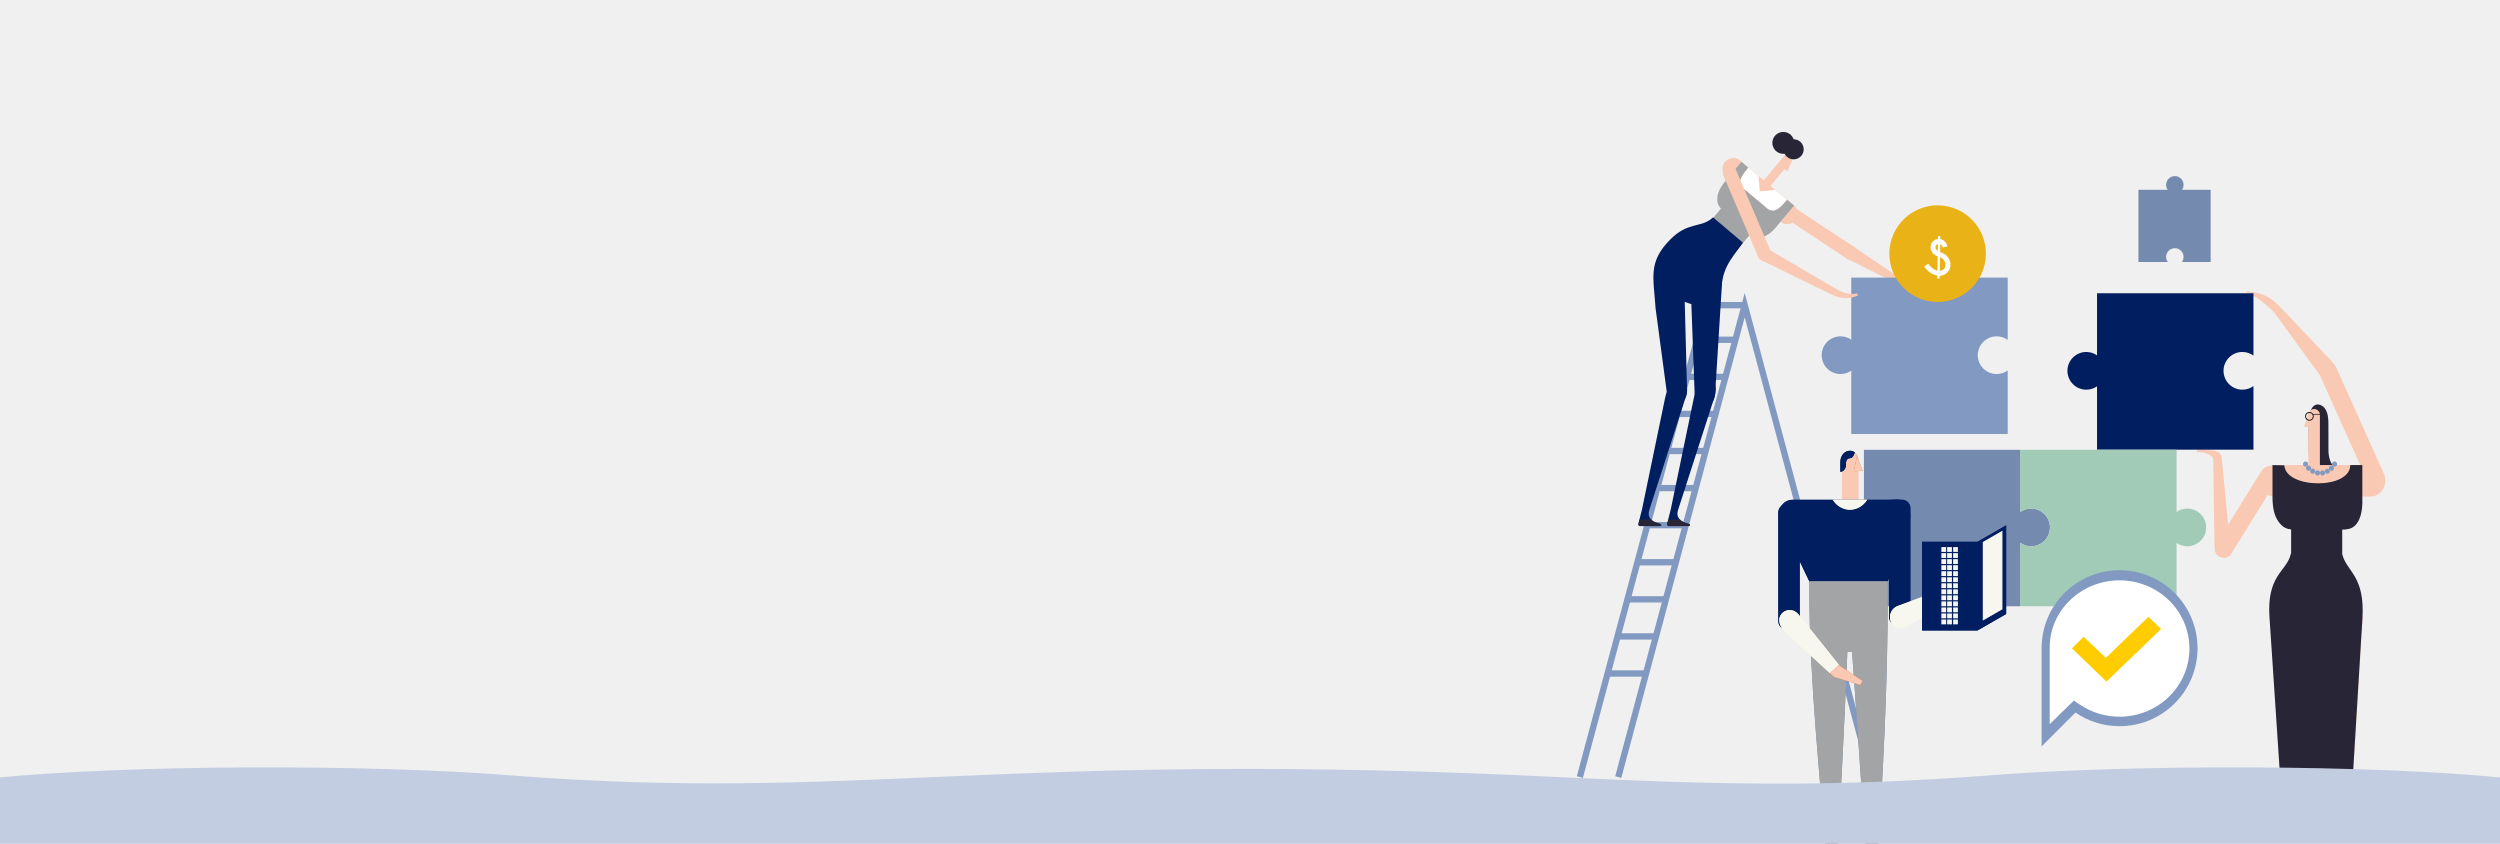
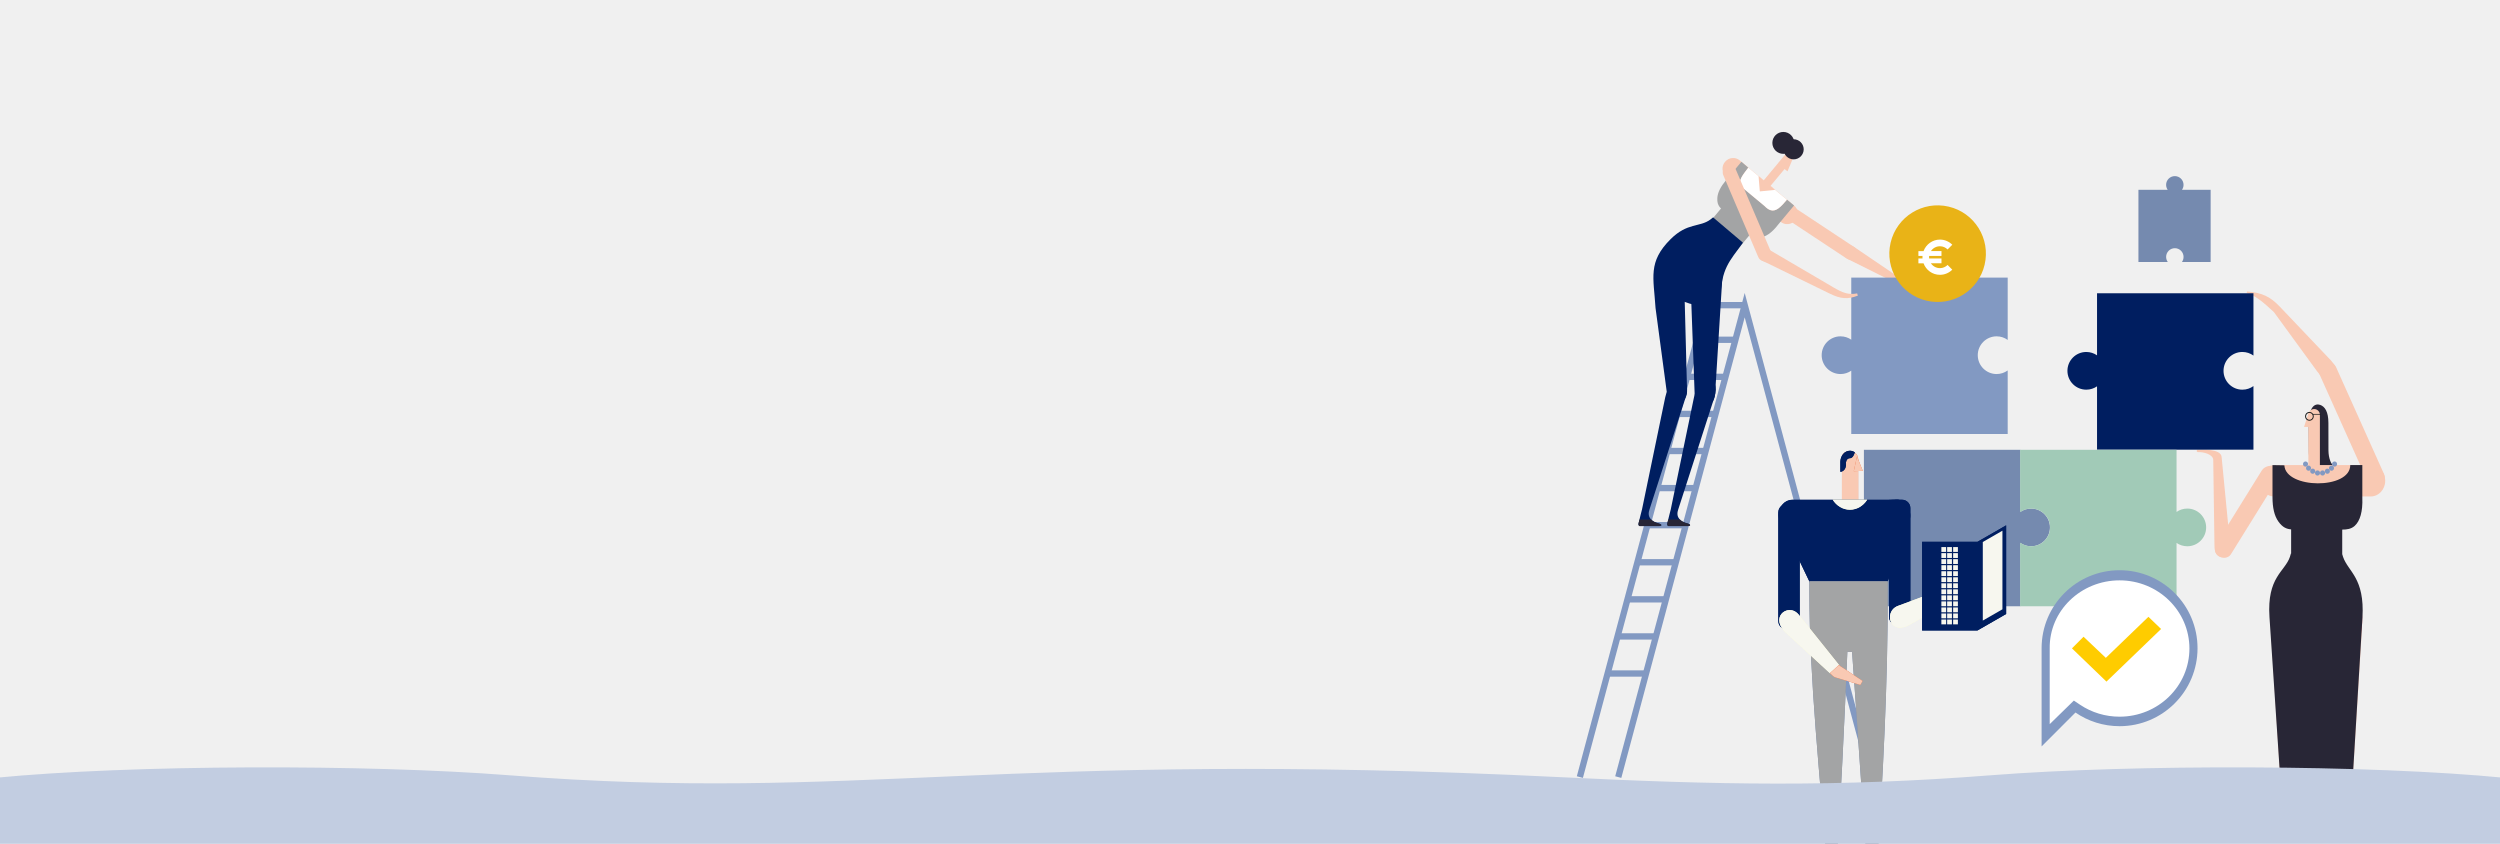
<svg xmlns="http://www.w3.org/2000/svg" width="1440" height="486" viewBox="0 0 1440 486" fill="none">
  <g clip-path="url(#clip0_1443_962)">
    <path fill-rule="evenodd" clip-rule="evenodd" d="M1064.46 149.292L1088.85 161.454C1094.92 164.481 1098.59 165.878 1104.63 164.333L1104.39 162.999C1099.17 163.359 1096.24 161.443 1091.18 158.003L1068.57 142.644C1065.9 140.824 1063.65 141.12 1062.49 142.327C1060.97 143.904 1060.88 147.323 1064.45 149.281L1064.46 149.292Z" fill="#F9C9B3" />
    <path d="M932.117 447.6L1004.95 175.765L1078.79 451.337" stroke="#8299C2" stroke-width="3.64" stroke-miterlimit="22.93" />
    <path d="M910 447.6L982.836 175.765H1004.96" stroke="#8299C2" stroke-width="3.64" stroke-miterlimit="22.93" />
    <path d="M999.619 195.707H977.496" stroke="#8299C2" stroke-width="3.64" stroke-miterlimit="22.93" />
    <path d="M993.886 217.067H971.773" stroke="#8299C2" stroke-width="3.64" stroke-miterlimit="22.93" />
    <path d="M988.171 238.417H966.048" stroke="#8299C2" stroke-width="3.64" stroke-miterlimit="22.93" />
    <path d="M982.445 259.778H960.322" stroke="#8299C2" stroke-width="3.64" stroke-miterlimit="22.93" />
    <path d="M976.72 281.14H954.598" stroke="#8299C2" stroke-width="3.64" stroke-miterlimit="22.93" />
    <path d="M970.995 302.5H948.872" stroke="#8299C2" stroke-width="3.64" stroke-miterlimit="22.93" />
    <path d="M965.261 323.86H943.148" stroke="#8299C2" stroke-width="3.64" stroke-miterlimit="22.93" />
    <path d="M959.547 345.222H937.424" stroke="#8299C2" stroke-width="3.64" stroke-miterlimit="22.93" />
    <path d="M953.821 366.582H931.698" stroke="#8299C2" stroke-width="3.64" stroke-miterlimit="22.93" />
    <path d="M948.095 387.943H925.973" stroke="#8299C2" stroke-width="3.64" stroke-miterlimit="22.93" />
    <path fill-rule="evenodd" clip-rule="evenodd" d="M1332.49 366.445L1329.25 454.798C1329.03 460.694 1325.31 463.732 1321.71 463.764C1317.86 463.806 1314.16 460.419 1313.79 454.375L1308.32 366.445C1307.67 356.008 1314.11 350.525 1320.55 350.99C1326.16 351.393 1332.87 356.336 1332.5 366.445H1332.49Z" fill="#F9C9B3" />
    <path fill-rule="evenodd" clip-rule="evenodd" d="M1318.7 331.555C1318.54 332.148 1318.36 332.73 1318.16 333.312C1315.29 341.325 1306.46 341.039 1308.47 362.58C1308.92 367.439 1310.95 369.143 1315.74 369.143H1352.15C1356.94 369.143 1359.91 367.428 1360.35 362.58C1362.36 341.05 1353.53 341.325 1350.66 333.312C1350.45 332.73 1350.27 332.148 1350.12 331.555H1318.7Z" fill="#FE6A6A" />
    <path fill-rule="evenodd" clip-rule="evenodd" d="M1344.45 268.331L1334.47 268.225C1331.55 268.574 1329.92 265.505 1329.9 260.794L1329.81 244.948C1329.77 234.056 1333.47 232.172 1336.46 233.231C1339.15 234.183 1341.15 237.179 1341.16 243.572L1341.19 259.376C1341.19 263.938 1342.83 268.003 1344.45 268.331Z" fill="#282636" />
    <path fill-rule="evenodd" clip-rule="evenodd" d="M1332.94 235.603C1331.12 235.603 1329.62 237.095 1329.62 238.916V270.015H1336.26V238.916C1336.26 237.095 1334.77 235.603 1332.95 235.603H1332.94Z" fill="#F9C9B3" />
    <path fill-rule="evenodd" clip-rule="evenodd" d="M1370.59 279.91C1373.19 278.746 1374.37 275.655 1373.2 273.051L1345.6 211.541C1344.43 208.937 1341.34 207.763 1338.73 208.927C1336.12 210.091 1334.95 213.182 1336.11 215.786L1363.72 277.296C1364.88 279.9 1367.97 281.075 1370.58 279.91H1370.59Z" fill="#F9C9B3" />
    <path fill-rule="evenodd" clip-rule="evenodd" d="M1373.88 276.979C1373.88 272.036 1370.12 267.981 1365.53 267.981H1309.98C1305.38 267.981 1301.62 272.025 1301.62 276.979C1301.62 281.922 1305.38 285.976 1309.98 285.976H1365.53C1370.12 285.976 1373.88 281.933 1373.88 276.979Z" fill="#F9C9B3" />
    <path fill-rule="evenodd" clip-rule="evenodd" d="M1336.07 366.445L1339.31 454.798C1339.52 460.694 1343.25 463.732 1346.85 463.764C1350.7 463.806 1354.4 460.419 1354.77 454.375L1360.24 366.445C1360.89 356.008 1354.45 350.525 1348.01 350.99C1342.4 351.393 1335.69 356.336 1336.06 366.445H1336.07Z" fill="#F9C9B3" />
    <path fill-rule="evenodd" clip-rule="evenodd" d="M1315.81 268.035C1316.11 274.46 1316.09 280.049 1319.7 281.88C1320.77 282.42 1322.16 282.632 1323.98 282.431H1343.75C1346.01 282.685 1347.77 282.537 1349.12 282.028C1353.24 280.462 1353.74 275.498 1353.76 267.993H1313.57L1315.82 268.035H1315.81Z" fill="#F9C9B3" />
    <path fill-rule="evenodd" clip-rule="evenodd" d="M1310.59 269.178C1308.33 267.431 1304.31 268.532 1302.81 270.967L1276.77 312.905C1275.27 315.329 1275.46 318.441 1277.72 320.187C1279.99 321.934 1283.5 321.669 1285.01 319.235L1311.05 277.297C1312.55 274.873 1312.87 270.914 1310.6 269.178H1310.59Z" fill="#F9C9B3" />
    <path fill-rule="evenodd" clip-rule="evenodd" d="M1342.6 207.583L1313.31 176.781C1307.48 170.641 1302.94 168.683 1294.3 167.868L1294.12 168.778C1299.86 170.419 1304.97 175.405 1309.8 179.798L1334.69 213.945C1342.47 224.625 1351.28 217.057 1342.6 207.583Z" fill="#F9C9B3" />
    <path fill-rule="evenodd" clip-rule="evenodd" d="M1332.63 245.901L1329.8 237.687L1327.12 245.901H1332.63Z" fill="#F9C9B3" />
    <path d="M1330.23 237.285C1330.92 237.285 1331.54 237.571 1331.99 238.026C1332.1 238.142 1332.21 238.28 1332.3 238.418H1336.85V238.841H1332.53C1332.65 239.137 1332.72 239.476 1332.72 239.815C1332.72 240.513 1332.44 241.149 1331.99 241.614C1331.53 242.069 1330.92 242.355 1330.23 242.355C1329.54 242.355 1328.92 242.069 1328.46 241.614C1328.01 241.159 1327.73 240.524 1327.73 239.815C1327.73 239.106 1328.01 238.481 1328.46 238.015C1328.92 237.56 1329.54 237.274 1330.23 237.274V237.285ZM1331.61 238.418C1331.26 238.058 1330.77 237.835 1330.23 237.835C1329.69 237.835 1329.2 238.058 1328.85 238.418C1328.5 238.777 1328.28 239.275 1328.28 239.825C1328.28 240.376 1328.5 240.873 1328.85 241.233C1329.2 241.593 1329.69 241.815 1330.23 241.815C1330.77 241.815 1331.26 241.593 1331.61 241.233C1331.95 240.873 1332.18 240.376 1332.18 239.825C1332.18 239.275 1331.95 238.777 1331.61 238.418Z" fill="#1F1F1F" />
    <path fill-rule="evenodd" clip-rule="evenodd" d="M1327.98 265.801C1328.79 265.801 1329.44 266.468 1329.44 267.293C1329.44 268.119 1328.79 268.786 1327.98 268.786C1327.18 268.786 1326.52 268.119 1326.52 267.293C1326.52 266.468 1327.18 265.801 1327.98 265.801Z" fill="#8299C2" />
    <path fill-rule="evenodd" clip-rule="evenodd" d="M1329.74 268.173C1330.54 268.173 1331.2 268.84 1331.2 269.665C1331.2 270.491 1330.54 271.158 1329.74 271.158C1328.93 271.158 1328.28 270.491 1328.28 269.665C1328.28 268.84 1328.93 268.173 1329.74 268.173Z" fill="#8299C2" />
    <path fill-rule="evenodd" clip-rule="evenodd" d="M1332.12 269.919C1332.93 269.919 1333.58 270.586 1333.58 271.411C1333.58 272.237 1332.93 272.904 1332.12 272.904C1331.32 272.904 1330.66 272.237 1330.66 271.411C1330.66 270.586 1331.32 269.919 1332.12 269.919Z" fill="#8299C2" />
    <path fill-rule="evenodd" clip-rule="evenodd" d="M1334.89 270.945C1335.69 270.945 1336.35 271.612 1336.35 272.438C1336.35 273.263 1335.69 273.93 1334.89 273.93C1334.08 273.93 1333.42 273.263 1333.42 272.438C1333.42 271.612 1334.08 270.945 1334.89 270.945Z" fill="#8299C2" />
    <path fill-rule="evenodd" clip-rule="evenodd" d="M1344.71 265.801C1343.9 265.801 1343.25 266.468 1343.25 267.293C1343.25 268.119 1343.9 268.786 1344.71 268.786C1345.51 268.786 1346.17 268.119 1346.17 267.293C1346.17 266.468 1345.51 265.801 1344.71 265.801Z" fill="#8299C2" />
    <path fill-rule="evenodd" clip-rule="evenodd" d="M1342.94 268.173C1342.13 268.173 1341.48 268.84 1341.48 269.665C1341.48 270.491 1342.13 271.158 1342.94 271.158C1343.74 271.158 1344.4 270.491 1344.4 269.665C1344.4 268.84 1343.74 268.173 1342.94 268.173Z" fill="#8299C2" />
    <path fill-rule="evenodd" clip-rule="evenodd" d="M1340.56 269.919C1339.76 269.919 1339.1 270.586 1339.1 271.411C1339.1 272.237 1339.76 272.904 1340.56 272.904C1341.36 272.904 1342.02 272.237 1342.02 271.411C1342.02 270.586 1341.36 269.919 1340.56 269.919Z" fill="#8299C2" />
    <path fill-rule="evenodd" clip-rule="evenodd" d="M1337.8 270.945C1337 270.945 1336.34 271.612 1336.34 272.438C1336.34 273.263 1337 273.93 1337.8 273.93C1338.61 273.93 1339.26 273.263 1339.26 272.438C1339.26 271.612 1338.61 270.945 1337.8 270.945Z" fill="#8299C2" />
    <path fill-rule="evenodd" clip-rule="evenodd" d="M1156.43 159.908V195.802C1154.64 194.5 1152.44 193.727 1150.05 193.727C1144.05 193.727 1139.19 198.597 1139.19 204.588C1139.19 210.579 1144.06 215.448 1150.05 215.448C1152.43 215.448 1154.63 214.675 1156.43 213.373V249.987H1066.33V213.511C1064.57 214.728 1062.44 215.448 1060.14 215.448C1054.14 215.448 1049.28 210.579 1049.28 204.588C1049.28 198.597 1054.14 193.727 1060.14 193.727C1062.45 193.727 1064.57 194.447 1066.33 195.664V159.897H1156.43V159.908Z" fill="#8299C2" />
    <path fill-rule="evenodd" clip-rule="evenodd" d="M1275.53 313.804L1274.83 264.954C1274.77 261.514 1268.71 260.276 1266.32 260.424C1264.83 260.519 1265.28 259.005 1265.75 259.016C1267.09 259.048 1279.28 258.137 1279.65 263.229L1284.61 314.471C1285.17 320.283 1281.19 321.426 1278.67 320.547C1276.61 319.838 1275.48 318.261 1275.53 313.794V313.804Z" fill="#F9C9B3" />
    <path fill-rule="evenodd" clip-rule="evenodd" d="M1014.39 109.861L1009.65 105.924C1007.51 104.145 1004.24 104.537 1002.37 106.792L983.495 129.486C981.05 132.429 979.039 134.525 976.573 135.985C970.984 139.277 965.945 134.821 956.641 148.412C954.545 151.482 958.631 156.573 961.436 158.902L968.644 164.893L975.853 170.884C978.658 173.213 984.416 176.315 987.041 173.689C992.143 160.86 988.46 153.345 993.964 147.841C996.017 145.787 998.304 146.761 1000.75 143.818L1019.62 121.124C1021.5 118.869 1021.28 115.577 1019.15 113.799L1014.4 109.861H1014.39Z" fill="#A3A4A5" />
    <path fill-rule="evenodd" clip-rule="evenodd" d="M1019.58 115.027C1018.39 116.848 1018.88 119.314 1020.7 120.51L1063.55 148.836C1065.37 150.032 1067.84 149.535 1069.04 147.714C1070.23 145.893 1069.73 143.427 1067.91 142.231L1025.07 113.905C1023.24 112.709 1020.78 113.207 1019.58 115.027Z" fill="#F9C9B3" />
    <path fill-rule="evenodd" clip-rule="evenodd" d="M1034 126.967L1034.15 126.787C1036.24 124.268 1035.89 120.489 1033.37 118.382L1002.09 92.375C999.574 90.279 995.795 90.628 993.689 93.147L993.541 93.327C991.445 95.847 991.794 99.626 994.313 101.732L1025.59 127.739C1028.11 129.835 1031.89 129.486 1034 126.967Z" fill="#F9C9B3" />
    <path fill-rule="evenodd" clip-rule="evenodd" d="M1007 96.588L1003.05 93.179L993.947 104.124C991.184 107.458 989.395 110.761 989.184 114C988.877 118.816 991.184 120.044 994.222 122.563L1006.22 132.535C1008.41 134.355 1010.54 136.843 1013.69 136.737C1016.87 136.631 1020.53 134.175 1024.17 129.433L1033.37 118.372L1029.29 114.984C1024.39 120.859 1021.2 123.685 1016.35 118.626L1004.76 109.004C999.695 105.648 1003.16 101.647 1006.99 96.588H1007Z" fill="#A3A4A5" />
    <path fill-rule="evenodd" clip-rule="evenodd" d="M973.66 159.813L976.126 227.134C976.296 231.622 979.132 233.94 981.874 233.972C984.817 234.004 987.622 231.421 987.907 226.817L992.078 159.813C992.575 151.864 987.664 147.683 982.763 148.042C978.487 148.349 973.374 152.118 973.66 159.813Z" fill="#001E60" />
    <path fill-rule="evenodd" clip-rule="evenodd" d="M975.759 228.732L962.294 293.735H962.273C962.157 293.735 960.707 300.319 960.379 301.409C960.177 302.065 960.453 303.018 961.067 303.018H971.99C973.885 303.05 974.213 302.055 971.779 301.441C968.423 300.583 965.025 298.318 966.603 293.661H966.592L987.529 228.721C989.593 222.328 987.36 218.972 983.867 219.248C980.808 219.491 977.039 222.529 975.759 228.721V228.732Z" fill="#001E60" />
    <path fill-rule="evenodd" clip-rule="evenodd" d="M960.918 299.261C960.685 300.256 960.484 301.092 960.379 301.42C960.177 302.076 960.453 303.029 961.067 303.029H971.99C973.885 303.061 974.213 302.066 971.779 301.452C970.223 301.06 968.667 300.362 967.598 299.261H960.918Z" fill="#282636" />
    <path fill-rule="evenodd" clip-rule="evenodd" d="M1007 96.588C1004.05 100.494 1001.31 103.765 1002.53 106.591C1002.89 107.427 1003.61 108.232 1004.78 109.004L1016.36 118.626C1017.56 119.875 1018.66 120.648 1019.7 121.008C1022.88 122.098 1025.59 119.431 1029.26 115.038L1020.53 107.777L1015.07 103.236L1005.71 95.456L1007.01 96.578L1007 96.588Z" fill="white" />
    <path fill-rule="evenodd" clip-rule="evenodd" d="M1031.92 88.585C1032.99 89.475 1033.14 91.073 1032.25 92.142L1018.81 108.295L1014.93 105.066L1028.36 88.914C1029.25 87.844 1030.85 87.696 1031.92 88.585Z" fill="#F9C9B3" />
    <path fill-rule="evenodd" clip-rule="evenodd" d="M1012.92 101.383L1016.11 104.03L1021.57 108.571L1022.51 109.354L1013.65 110.254L1012.92 101.383Z" fill="#F9C9B3" />
    <path fill-rule="evenodd" clip-rule="evenodd" d="M1027.07 96.789L1032.55 91.665L1029.59 98.683L1027.07 96.789Z" fill="#F9C9B3" />
    <path fill-rule="evenodd" clip-rule="evenodd" d="M994.694 95.699C992.693 96.556 991.751 98.895 992.608 100.896L1012.79 148.137C1013.65 150.138 1015.99 151.08 1017.99 150.222C1019.99 149.365 1020.93 147.026 1020.08 145.025L999.891 97.784C999.033 95.783 996.694 94.841 994.694 95.699Z" fill="#F9C9B3" />
    <path fill-rule="evenodd" clip-rule="evenodd" d="M1017.35 151.271L1054.11 169.212C1060.21 172.187 1064.29 172.515 1070.11 170.303L1069.73 169.001C1064.58 169.953 1061.32 168.62 1056.05 165.529L1020.31 144.57C1014.03 140.887 1009.98 148.614 1017.35 151.281V151.271Z" fill="#F9C9B3" />
    <path fill-rule="evenodd" clip-rule="evenodd" d="M970.402 173.859L971.757 225.471C971.588 229.96 968.751 232.278 966.01 232.309C963.067 232.341 960.262 229.758 959.976 225.154L953.583 177.373C952.492 159.876 949.031 150.878 962.337 137.689C972.011 128.099 979.072 130.989 985.147 126.469C985.687 126.067 986.217 125.643 986.735 125.209L1003.93 139.785C996.04 150.73 991.53 154.551 991.001 171.71C985.899 176.981 977.801 176.896 970.381 173.869L970.402 173.859Z" fill="#001E60" />
    <path fill-rule="evenodd" clip-rule="evenodd" d="M959.198 228.732L945.734 293.735H945.713C945.596 293.735 944.146 300.319 943.818 301.409C943.617 302.065 943.892 303.018 944.506 303.018H955.43C957.325 303.05 957.653 302.055 955.229 301.441C951.873 300.583 948.475 298.318 950.053 293.661H950.042L970.979 228.721C973.043 222.328 970.81 218.972 967.317 219.248C964.258 219.491 960.489 222.529 959.209 228.721L959.198 228.732Z" fill="#001E60" />
    <path fill-rule="evenodd" clip-rule="evenodd" d="M944.348 299.261C944.115 300.256 943.914 301.092 943.808 301.42C943.607 302.076 943.882 303.029 944.496 303.029H955.42C957.315 303.061 957.643 302.066 955.219 301.452C953.663 301.06 952.107 300.362 951.038 299.261H944.359H944.348Z" fill="#282636" />
    <path fill-rule="evenodd" clip-rule="evenodd" d="M1297.99 168.915V204.809C1296.2 203.507 1294 202.735 1291.61 202.735C1285.6 202.735 1280.75 207.604 1280.75 213.595C1280.75 219.586 1285.61 224.455 1291.61 224.455C1293.99 224.455 1296.19 223.683 1297.99 222.381V258.994H1207.89V222.518C1206.13 223.736 1203.99 224.455 1201.7 224.455C1195.69 224.455 1190.84 219.586 1190.84 213.595C1190.84 207.604 1195.71 202.735 1201.7 202.735C1204 202.735 1206.13 203.455 1207.89 204.672V168.905H1297.99V168.915Z" fill="#001E60" />
    <path fill-rule="evenodd" clip-rule="evenodd" d="M1073.61 259.111V295.005C1075.39 293.703 1077.6 292.931 1079.99 292.931C1085.99 292.931 1090.85 297.8 1090.85 303.791C1090.85 309.782 1085.98 314.651 1079.99 314.651C1077.61 314.651 1075.4 313.878 1073.61 312.576V349.19H1163.71V312.714C1165.46 313.931 1167.6 314.651 1169.9 314.651C1175.9 314.651 1180.76 309.793 1180.76 303.791C1180.76 297.789 1175.89 292.931 1169.9 292.931C1167.59 292.931 1165.46 293.65 1163.71 294.868V259.101H1073.61V259.111Z" fill="#758AAF" />
    <path fill-rule="evenodd" clip-rule="evenodd" d="M1163.59 259.111V295.005C1165.38 293.703 1167.58 292.931 1169.97 292.931C1175.97 292.931 1180.83 297.8 1180.83 303.791C1180.83 309.782 1175.96 314.651 1169.97 314.651C1167.59 314.651 1165.39 313.878 1163.59 312.576V349.19H1253.69V312.714C1255.45 313.931 1257.58 314.651 1259.88 314.651C1265.88 314.651 1270.74 309.793 1270.74 303.791C1270.74 297.789 1265.87 292.931 1259.88 292.931C1257.57 292.931 1255.45 293.65 1253.69 294.868V259.101H1163.59V259.111Z" fill="#A1CAB7" />
    <path fill-rule="evenodd" clip-rule="evenodd" d="M1027.19 76C1023.7 76 1020.88 78.826 1020.88 82.309C1020.88 85.791 1023.7 88.617 1027.19 88.617C1030.67 88.617 1033.49 85.791 1033.49 82.309C1033.49 78.826 1030.67 76 1027.19 76Z" fill="#282636" />
    <path fill-rule="evenodd" clip-rule="evenodd" d="M1033.14 80.212C1029.94 80.212 1027.35 82.806 1027.35 86.002C1027.35 89.199 1029.94 91.793 1033.14 91.793C1036.33 91.793 1038.93 89.199 1038.93 86.002C1038.93 82.806 1036.33 80.212 1033.14 80.212Z" fill="#282636" />
    <path fill-rule="evenodd" clip-rule="evenodd" d="M1319.55 318.854C1319.39 319.489 1319.21 320.124 1319 320.738C1316.09 329.333 1305.67 332.318 1307.22 355.478L1313.36 447.6H1355.2L1360.36 362.475C1360.51 360.908 1360.6 359.458 1360.63 358.114L1360.77 355.838C1362.16 332.731 1352.5 329.333 1349.59 320.738C1349.42 320.23 1349.26 319.711 1349.12 319.192V305.051C1351.68 305.051 1354.22 304.744 1356.26 302.944C1359.39 300.16 1361 294.624 1360.7 286.781V267.897H1353.75C1353.73 282.134 1316.43 281.626 1315.8 268.024L1308.96 267.897V286.58C1308.98 292.264 1309.94 297.101 1312.45 300.541C1314.82 303.802 1317.05 304.701 1319.69 304.924V318.843H1319.55V318.854Z" fill="#282636" />
    <path fill-rule="evenodd" clip-rule="evenodd" d="M1273.35 150.921H1256.78C1257.38 150.095 1257.73 149.079 1257.73 147.978C1257.73 145.205 1255.49 142.961 1252.71 142.961C1249.94 142.961 1247.69 145.205 1247.69 147.978C1247.69 149.079 1248.05 150.095 1248.65 150.921H1231.74V109.322H1248.58C1248.02 108.507 1247.68 107.522 1247.68 106.464C1247.68 103.69 1249.93 101.446 1252.7 101.446C1255.47 101.446 1257.72 103.69 1257.72 106.464C1257.72 107.522 1257.39 108.517 1256.82 109.322H1273.33V150.921H1273.35Z" fill="#758AAF" />
    <path fill-rule="evenodd" clip-rule="evenodd" d="M1064.39 260.095H1066.04C1068.38 260.095 1070.29 262.002 1070.29 264.326V288.398H1060.97V263.491C1060.97 261.622 1062.5 260.095 1064.38 260.095H1064.39Z" fill="#E75E30" />
    <path fill-rule="evenodd" clip-rule="evenodd" d="M1064.39 260.095H1066.04C1068.38 260.095 1070.29 262.002 1070.29 264.326V288.398H1060.97V263.491C1060.97 261.622 1062.5 260.095 1064.38 260.095H1064.39Z" fill="#F9C9B3" />
    <path d="M1095.54 287.848H1092.89C1090.22 287.848 1088.06 290.001 1088.06 292.657V355.258C1088.06 357.914 1090.22 360.067 1092.89 360.067H1095.54C1098.21 360.067 1100.37 357.914 1100.37 355.258V292.657C1100.37 290.001 1098.21 287.848 1095.54 287.848Z" fill="#001E60" />
    <path d="M1095.54 287.848H1092.89C1090.22 287.848 1088.06 290.001 1088.06 292.657V355.258C1088.06 357.914 1090.22 360.067 1092.89 360.067H1095.54C1098.21 360.067 1100.37 357.914 1100.37 355.258V292.657C1100.37 290.001 1098.21 287.848 1095.54 287.848Z" fill="#001E60" />
    <path fill-rule="evenodd" clip-rule="evenodd" d="M1093.35 348.959L1127.23 336.325C1127.36 336.278 1127.51 336.23 1127.64 336.183L1128.08 335.832L1129.7 343.069L1099.79 359.895C1094.82 362.684 1090.96 361.546 1089.37 358.634C1087.73 355.608 1088.58 350.723 1093.33 348.95L1093.35 348.959Z" fill="#FFFFCC" />
    <path fill-rule="evenodd" clip-rule="evenodd" d="M1093.35 348.959L1127.23 336.325C1127.36 336.278 1127.51 336.23 1127.64 336.183L1128.08 335.832L1129.7 343.069L1099.79 359.895C1094.82 362.684 1090.96 361.546 1089.37 358.634C1087.73 355.608 1088.58 350.723 1093.33 348.95L1093.35 348.959Z" fill="#F7F7EF" />
    <path fill-rule="evenodd" clip-rule="evenodd" d="M1123.69 337.645L1127.23 336.326C1127.36 336.279 1127.5 336.232 1127.64 336.184L1128.12 335.805L1132.14 341.647C1131.48 342.112 1130.55 342.596 1129.71 343.07L1127.3 344.426L1123.69 337.645Z" fill="white" />
    <path fill-rule="evenodd" clip-rule="evenodd" d="M1123.69 337.645L1127.23 336.326C1127.36 336.279 1127.5 336.232 1127.64 336.184L1128.12 335.805L1132.14 341.647C1131.48 342.112 1130.55 342.596 1129.71 343.07L1127.3 344.426L1123.69 337.645Z" fill="white" />
    <path fill-rule="evenodd" clip-rule="evenodd" d="M1128.09 335.841L1140.25 326.186L1141.84 328.263C1140.71 329.828 1132.54 341.437 1132.08 341.798L1128.09 335.841Z" fill="#FE6A6A" />
    <path fill-rule="evenodd" clip-rule="evenodd" d="M1128.09 335.841L1140.25 326.186L1141.84 328.263C1140.71 329.828 1132.54 341.437 1132.08 341.798L1128.09 335.841Z" fill="#FE6A6A" />
    <path fill-rule="evenodd" clip-rule="evenodd" d="M1086.17 338.051L1097.37 307.377C1099.25 302.359 1102.01 297.219 1098.88 291.679C1095.95 286.519 1091.76 287.904 1087.1 287.904H1032.26C1027.99 287.904 1024.51 291.85 1024.51 296.678C1024.51 299.182 1025.45 301.458 1026.95 303.061L1042.6 335.737L1086.19 338.051H1086.17Z" fill="#001E60" />
    <path fill-rule="evenodd" clip-rule="evenodd" d="M1086.17 338.051L1097.37 307.377C1099.25 302.359 1102.01 297.219 1098.88 291.679C1095.95 286.519 1091.76 287.904 1087.1 287.904H1032.26C1027.99 287.904 1024.51 291.85 1024.51 296.678C1024.51 299.182 1025.45 301.458 1026.95 303.061L1042.6 335.737L1086.19 338.051H1086.17Z" fill="#001E60" />
    <path d="M1031.8 290.323H1029.15C1026.48 290.323 1024.31 292.476 1024.31 295.132V357.733C1024.31 360.389 1026.48 362.542 1029.15 362.542H1031.8C1034.46 362.542 1036.63 360.389 1036.63 357.733V295.132C1036.63 292.476 1034.46 290.323 1031.8 290.323Z" fill="#001E60" />
    <path d="M1031.8 290.323H1029.15C1026.48 290.323 1024.31 292.476 1024.31 295.132V357.733C1024.31 360.389 1026.48 362.542 1029.15 362.542H1031.8C1034.46 362.542 1036.63 360.389 1036.63 357.733V295.132C1036.63 292.476 1034.46 290.323 1031.8 290.323Z" fill="#001E60" />
    <path fill-rule="evenodd" clip-rule="evenodd" d="M1087.37 334.875V340.727C1087.37 394.706 1084.62 446.674 1081.02 500.852H1081.04C1080.82 503.413 1082.2 505.272 1084.22 506.581C1084.67 506.875 1085.17 507.15 1085.69 507.387C1085.72 507.406 1085.75 507.415 1085.79 507.425C1085.85 507.453 1085.91 507.482 1085.97 507.51C1086.03 507.538 1086.08 507.557 1086.13 507.586H1086.16C1086.21 507.624 1086.27 507.643 1086.31 507.662L1086.36 507.681C1086.41 507.7 1086.46 507.719 1086.51 507.738L1086.57 507.757C1086.57 507.757 1086.67 507.795 1086.71 507.814L1086.8 507.842C1086.8 507.842 1086.88 507.87 1086.9 507.88C1086.94 507.889 1086.98 507.908 1087.02 507.918L1087.1 507.946C1087.1 507.946 1087.18 507.975 1087.22 507.984C1087.26 507.994 1087.3 508.013 1087.33 508.022L1087.44 508.06C1087.44 508.06 1087.5 508.079 1087.54 508.098L1087.66 508.136L1087.75 508.164C1087.8 508.183 1087.85 508.193 1087.91 508.212L1087.95 508.231C1088 508.25 1088.06 508.259 1088.11 508.278L1088.16 508.297C1088.22 508.316 1088.27 508.326 1088.32 508.345H1088.37C1088.43 508.373 1088.48 508.392 1088.53 508.402H1088.58C1088.64 508.43 1088.7 508.449 1088.75 508.459H1088.78C1088.85 508.487 1088.92 508.496 1088.97 508.515H1088.98C1089.05 508.534 1089.11 508.553 1089.17 508.563H1089.2C1089.27 508.582 1089.33 508.601 1089.39 508.61H1089.41C1089.48 508.629 1089.54 508.648 1089.6 508.658H1089.63C1089.7 508.677 1089.75 508.696 1089.82 508.705H1089.84C1089.91 508.724 1089.97 508.734 1090.03 508.753H1090.05C1090.12 508.772 1090.19 508.781 1090.26 508.8C1093.56 509.435 1093.47 510.45 1091.06 510.412H1077.19C1076.41 510.412 1075.74 509.445 1075.77 508.772C1075.77 508.734 1075.77 508.696 1075.77 508.648V508.572C1075.77 508.496 1075.77 508.411 1075.77 508.316V508.221C1075.77 508.051 1075.77 507.861 1075.75 507.652V507.624V507.614C1075.75 507.491 1075.75 507.349 1075.74 507.216V507.197V507.112V507.074V506.988V506.941V506.894V506.846V506.799V506.77V506.751V506.704V506.656V506.618V506.571C1075.65 504.2 1075.48 500.909 1075.58 500.909H1075.61C1072.4 458.995 1069.88 417.346 1066.79 375.48H1064.08C1062.36 417.678 1060.3 458.644 1057.7 500.842H1057.72C1057.52 503.413 1058.85 505.272 1060.82 506.581C1061 506.704 1061.19 506.818 1061.38 506.931C1061.44 506.96 1061.49 506.998 1061.54 507.026H1061.55C1061.6 507.064 1061.66 507.093 1061.7 507.121L1061.73 507.14C1061.78 507.169 1061.84 507.197 1061.89 507.216H1061.9C1062.02 507.282 1062.13 507.339 1062.25 507.396C1062.28 507.415 1062.31 507.425 1062.33 507.434C1062.38 507.453 1062.43 507.482 1062.48 507.501L1062.51 507.52C1062.51 507.52 1062.6 507.557 1062.65 507.576L1062.71 507.605C1062.71 507.605 1062.79 507.643 1062.83 507.662L1062.91 507.69C1062.91 507.69 1062.98 507.728 1063.03 507.738L1063.11 507.766C1063.11 507.766 1063.18 507.795 1063.23 507.814L1063.32 507.852C1063.32 507.852 1063.39 507.88 1063.42 507.889C1063.46 507.908 1063.5 507.918 1063.53 507.927L1063.61 507.956C1063.61 507.956 1063.69 507.984 1063.73 508.003L1063.81 508.032C1063.81 508.032 1063.9 508.06 1063.93 508.079L1064.01 508.108C1064.01 508.108 1064.11 508.136 1064.14 508.155L1064.21 508.174C1064.26 508.193 1064.32 508.212 1064.36 508.221L1064.42 508.24C1064.47 508.259 1064.52 508.269 1064.57 508.288L1064.63 508.307C1064.68 508.326 1064.74 508.335 1064.78 508.354H1064.83C1064.88 508.383 1064.94 508.402 1064.98 508.411H1065.03C1065.09 508.44 1065.14 508.459 1065.19 508.468H1065.23C1065.3 508.496 1065.36 508.515 1065.42 508.525H1065.43C1065.49 508.544 1065.56 508.563 1065.61 508.572H1065.64C1065.7 508.591 1065.76 508.61 1065.82 508.62H1065.85C1065.91 508.639 1065.97 508.658 1066.02 508.667H1066.06C1066.12 508.686 1066.18 508.705 1066.24 508.715H1066.26C1066.33 508.734 1066.38 508.743 1066.45 508.762H1066.47C1066.54 508.781 1066.6 508.791 1066.67 508.809C1069.87 509.445 1069.79 510.46 1067.45 510.422H1054.01C1053.26 510.422 1052.61 509.454 1052.63 508.781C1052.63 508.762 1052.63 508.753 1052.63 508.734V508.677V508.639V508.601V508.544V508.515V508.487V508.43V508.411V508.373V508.345V508.316V508.278V508.25V508.221V508.193V508.127V508.108V508.089V508.051V508.013V507.984V507.946V507.908V507.87V507.842V507.804V507.766V507.747V507.728V507.69V507.652V507.624V507.576V507.538V507.529V507.453V507.415V507.377V507.358V507.33V507.282V507.235V507.207V507.188V507.14V507.093V507.055V507.007V506.96V506.913V506.865V506.818V506.77V506.742V506.723V506.675V506.628V506.59V506.543C1052.53 504.171 1052.36 500.88 1052.46 500.88H1052.49C1048.47 448.495 1042.18 391.651 1042.18 340.679V334.827H1087.42L1087.37 334.875Z" fill="#758AAF" />
    <path fill-rule="evenodd" clip-rule="evenodd" d="M1087.37 334.875V340.727C1087.37 394.706 1084.62 446.674 1081.02 500.852H1081.04C1080.82 503.413 1082.2 505.272 1084.22 506.581C1084.67 506.875 1085.17 507.15 1085.69 507.387C1085.72 507.406 1085.75 507.415 1085.79 507.425C1085.85 507.453 1085.91 507.482 1085.97 507.51C1086.03 507.538 1086.08 507.557 1086.13 507.586H1086.16C1086.21 507.624 1086.27 507.643 1086.31 507.662L1086.36 507.681C1086.41 507.7 1086.46 507.719 1086.51 507.738L1086.57 507.757C1086.57 507.757 1086.67 507.795 1086.71 507.814L1086.8 507.842C1086.8 507.842 1086.88 507.87 1086.9 507.88C1086.94 507.889 1086.98 507.908 1087.02 507.918L1087.1 507.946C1087.1 507.946 1087.18 507.975 1087.22 507.984C1087.26 507.994 1087.3 508.013 1087.33 508.022L1087.44 508.06C1087.44 508.06 1087.5 508.079 1087.54 508.098L1087.66 508.136L1087.75 508.164C1087.8 508.183 1087.85 508.193 1087.91 508.212L1087.95 508.231C1088 508.25 1088.06 508.259 1088.11 508.278L1088.16 508.297C1088.22 508.316 1088.27 508.326 1088.32 508.345H1088.37C1088.43 508.373 1088.48 508.392 1088.53 508.402H1088.58C1088.64 508.43 1088.7 508.449 1088.75 508.459H1088.78C1088.85 508.487 1088.92 508.496 1088.97 508.515H1088.98C1089.05 508.534 1089.11 508.553 1089.17 508.563H1089.2C1089.27 508.582 1089.33 508.601 1089.39 508.61H1089.41C1089.48 508.629 1089.54 508.648 1089.6 508.658H1089.63C1089.7 508.677 1089.75 508.696 1089.82 508.705H1089.84C1089.91 508.724 1089.97 508.734 1090.03 508.753H1090.05C1090.12 508.772 1090.19 508.781 1090.26 508.8C1093.56 509.435 1093.47 510.45 1091.06 510.412H1077.19C1076.41 510.412 1075.74 509.445 1075.77 508.772C1075.77 508.734 1075.77 508.696 1075.77 508.648V508.572C1075.77 508.496 1075.77 508.411 1075.77 508.316V508.221C1075.77 508.051 1075.77 507.861 1075.75 507.652V507.624V507.614C1075.75 507.491 1075.75 507.349 1075.74 507.216V507.197V507.112V507.074V506.988V506.941V506.894V506.846V506.799V506.77V506.751V506.704V506.656V506.618V506.571C1075.65 504.2 1075.48 500.909 1075.58 500.909H1075.61C1072.4 458.995 1069.88 417.346 1066.79 375.48H1064.08C1062.36 417.678 1060.3 458.644 1057.7 500.842H1057.72C1057.52 503.413 1058.85 505.272 1060.82 506.581C1061 506.704 1061.19 506.818 1061.38 506.931C1061.44 506.96 1061.49 506.998 1061.54 507.026H1061.55C1061.6 507.064 1061.66 507.093 1061.7 507.121L1061.73 507.14C1061.78 507.169 1061.84 507.197 1061.89 507.216H1061.9C1062.02 507.282 1062.13 507.339 1062.25 507.396C1062.28 507.415 1062.31 507.425 1062.33 507.434C1062.38 507.453 1062.43 507.482 1062.48 507.501L1062.51 507.52C1062.51 507.52 1062.6 507.557 1062.65 507.576L1062.71 507.605C1062.71 507.605 1062.79 507.643 1062.83 507.662L1062.91 507.69C1062.91 507.69 1062.98 507.728 1063.03 507.738L1063.11 507.766C1063.11 507.766 1063.18 507.795 1063.23 507.814L1063.32 507.852C1063.32 507.852 1063.39 507.88 1063.42 507.889C1063.46 507.908 1063.5 507.918 1063.53 507.927L1063.61 507.956C1063.61 507.956 1063.69 507.984 1063.73 508.003L1063.81 508.032C1063.81 508.032 1063.9 508.06 1063.93 508.079L1064.01 508.108C1064.01 508.108 1064.11 508.136 1064.14 508.155L1064.21 508.174C1064.26 508.193 1064.32 508.212 1064.36 508.221L1064.42 508.24C1064.47 508.259 1064.52 508.269 1064.57 508.288L1064.63 508.307C1064.68 508.326 1064.74 508.335 1064.78 508.354H1064.83C1064.88 508.383 1064.94 508.402 1064.98 508.411H1065.03C1065.09 508.44 1065.14 508.459 1065.19 508.468H1065.23C1065.3 508.496 1065.36 508.515 1065.42 508.525H1065.43C1065.49 508.544 1065.56 508.563 1065.61 508.572H1065.64C1065.7 508.591 1065.76 508.61 1065.82 508.62H1065.85C1065.91 508.639 1065.97 508.658 1066.02 508.667H1066.06C1066.12 508.686 1066.18 508.705 1066.24 508.715H1066.26C1066.33 508.734 1066.38 508.743 1066.45 508.762H1066.47C1066.54 508.781 1066.6 508.791 1066.67 508.809C1069.87 509.445 1069.79 510.46 1067.45 510.422H1054.01C1053.26 510.422 1052.61 509.454 1052.63 508.781C1052.63 508.762 1052.63 508.753 1052.63 508.734V508.677V508.639V508.601V508.544V508.515V508.487V508.43V508.411V508.373V508.345V508.316V508.278V508.25V508.221V508.193V508.127V508.108V508.089V508.051V508.013V507.984V507.946V507.908V507.87V507.842V507.804V507.766V507.747V507.728V507.69V507.652V507.624V507.576V507.538V507.529V507.453V507.415V507.377V507.358V507.33V507.282V507.235V507.207V507.188V507.14V507.093V507.055V507.007V506.96V506.913V506.865V506.818V506.77V506.742V506.723V506.675V506.628V506.59V506.543C1052.53 504.171 1052.36 500.88 1052.46 500.88H1052.49C1048.47 448.495 1042.18 391.651 1042.18 340.679V334.827H1087.42L1087.37 334.875Z" fill="#A3A4A5" />
    <path fill-rule="evenodd" clip-rule="evenodd" d="M1063.33 266.128H1063.3V268.1C1063.07 269.903 1062.06 271.543 1060.05 271.79V266.128H1060.04C1060.04 262.542 1062.52 259.63 1065.58 259.63C1066.55 259.63 1067.51 259.962 1068.36 260.531C1068.02 261.727 1067.22 263.937 1065.53 263.937C1064.31 263.937 1063.46 264.876 1063.34 266.118L1063.33 266.128Z" fill="#001E60" />
    <path fill-rule="evenodd" clip-rule="evenodd" d="M1063.33 266.128H1063.3V268.1C1063.07 269.903 1062.06 271.543 1060.05 271.79V266.128H1060.04C1060.04 262.542 1062.52 259.63 1065.58 259.63C1066.55 259.63 1067.51 259.962 1068.36 260.531C1068.02 261.727 1067.22 263.937 1065.53 263.937C1064.31 263.937 1063.46 264.876 1063.34 266.118L1063.33 266.128Z" fill="#001E60" />
    <path fill-rule="evenodd" clip-rule="evenodd" d="M1055.66 287.857H1075.48C1073.26 291.328 1069.64 293.586 1065.56 293.586C1061.49 293.586 1057.87 291.328 1055.65 287.857H1055.66Z" fill="#FFFFCC" />
    <path fill-rule="evenodd" clip-rule="evenodd" d="M1055.66 287.857H1075.48C1073.26 291.328 1069.64 293.586 1065.56 293.586C1061.49 293.586 1057.87 291.328 1055.65 287.857H1055.66Z" fill="#F7F7EF" />
    <path fill-rule="evenodd" clip-rule="evenodd" d="M1067.77 271.411L1069.63 262.912L1072.96 271.211L1067.77 271.411Z" fill="#E75E30" />
    <path fill-rule="evenodd" clip-rule="evenodd" d="M1067.77 271.411L1069.63 262.912L1072.96 271.211L1067.77 271.411Z" fill="#F9C9B3" />
    <path fill-rule="evenodd" clip-rule="evenodd" d="M1036.15 354.166L1059.24 383C1059.34 383.114 1059.43 383.238 1059.51 383.351L1054.05 387.762L1028.57 364.287C1024.34 360.388 1024.03 356.196 1026.1 353.645C1028.24 350.989 1032.92 350.126 1036.15 354.166Z" fill="#FFFFCC" />
    <path fill-rule="evenodd" clip-rule="evenodd" d="M1036.15 354.166L1059.24 383C1059.34 383.114 1059.43 383.238 1059.51 383.351L1054.05 387.762L1028.57 364.287C1024.34 360.388 1024.03 356.196 1026.1 353.645C1028.24 350.989 1032.92 350.126 1036.15 354.166Z" fill="#F7F7EF" />
    <path fill-rule="evenodd" clip-rule="evenodd" d="M1059.25 383.011C1059.34 383.125 1059.43 383.248 1059.51 383.362L1072.86 392.24L1071.55 394.516L1056.8 390.058C1056.05 389.698 1055.01 388.654 1054.05 387.763L1059.25 383.001V383.011Z" fill="#E75E30" />
    <path fill-rule="evenodd" clip-rule="evenodd" d="M1059.25 383.011C1059.34 383.125 1059.43 383.248 1059.51 383.362L1072.86 392.24L1071.55 394.516L1056.8 390.058C1056.05 389.698 1055.01 388.654 1054.05 387.763L1059.25 383.001V383.011Z" fill="#F9C9B3" />
    <path fill-rule="evenodd" clip-rule="evenodd" d="M1107.12 312.092V363.14H1139.02L1140.75 362.144L1153.81 354.642L1155.54 353.646V302.598L1153.81 303.594L1140.75 311.096L1139.02 312.092H1107.12Z" fill="#001E60" />
    <path fill-rule="evenodd" clip-rule="evenodd" d="M1153.4 305.68V350.952L1142.09 357.458V312.187L1153.4 305.68Z" fill="#FFFFCC" />
    <path d="M1127.75 315.117H1125.01V317.905H1127.75V315.117Z" fill="#4F9475" />
    <path d="M1127.75 318.598H1125.01V321.386H1127.75V318.598Z" fill="#4F9475" />
    <path d="M1127.75 322.07H1125.01V324.858H1127.75V322.07Z" fill="#4F9475" />
    <path d="M1127.75 325.55H1125.01V328.338H1127.75V325.55Z" fill="#4F9475" />
    <path d="M1127.75 329.022H1125.01V331.811H1127.75V329.022Z" fill="#4F9475" />
    <path d="M1127.75 332.502H1125.01V335.291H1127.75V332.502Z" fill="#4F9475" />
    <path d="M1127.75 335.974H1125.01V338.763H1127.75V335.974Z" fill="#4F9475" />
    <path d="M1127.75 339.456H1125.01V342.244H1127.75V339.456Z" fill="#4F9475" />
    <path d="M1127.75 342.937H1125.01V345.725H1127.75V342.937Z" fill="#4F9475" />
    <path d="M1127.75 346.408H1125.01V349.196H1127.75V346.408Z" fill="#4F9475" />
    <path d="M1127.75 349.889H1125.01V352.677H1127.75V349.889Z" fill="#4F9475" />
    <path d="M1127.75 353.36H1125.01V356.148H1127.75V353.36Z" fill="#4F9475" />
    <path d="M1127.75 356.842H1125.01V359.631H1127.75V356.842Z" fill="#4F9475" />
    <path d="M1124.3 315.117H1121.56V317.905H1124.3V315.117Z" fill="#4F9475" />
    <path d="M1124.3 318.598H1121.56V321.386H1124.3V318.598Z" fill="#4F9475" />
    <path d="M1124.3 322.07H1121.56V324.858H1124.3V322.07Z" fill="#4F9475" />
    <path d="M1124.3 325.55H1121.56V328.338H1124.3V325.55Z" fill="#4F9475" />
    <path d="M1124.3 329.022H1121.56V331.811H1124.3V329.022Z" fill="#4F9475" />
    <path d="M1124.3 332.502H1121.56V335.291H1124.3V332.502Z" fill="#4F9475" />
    <path d="M1124.3 335.974H1121.56V338.763H1124.3V335.974Z" fill="#4F9475" />
    <path d="M1124.3 339.456H1121.56V342.244H1124.3V339.456Z" fill="#4F9475" />
    <path d="M1124.3 342.937H1121.56V345.725H1124.3V342.937Z" fill="#4F9475" />
    <path d="M1124.3 346.408H1121.56V349.196H1124.3V346.408Z" fill="#4F9475" />
    <path d="M1124.3 349.889H1121.56V352.677H1124.3V349.889Z" fill="#4F9475" />
    <path d="M1124.3 353.36H1121.56V356.148H1124.3V353.36Z" fill="#4F9475" />
    <path d="M1124.3 356.842H1121.56V359.631H1124.3V356.842Z" fill="#4F9475" />
    <path d="M1120.98 315.117H1118.23V317.905H1120.98V315.117Z" fill="#4F9475" />
    <path d="M1120.98 318.598H1118.23V321.386H1120.98V318.598Z" fill="#4F9475" />
    <path d="M1120.98 322.07H1118.23V324.858H1120.98V322.07Z" fill="#4F9475" />
    <path d="M1120.98 325.55H1118.23V328.338H1120.98V325.55Z" fill="#4F9475" />
    <path d="M1120.98 329.022H1118.23V331.811H1120.98V329.022Z" fill="#4F9475" />
    <path d="M1120.98 332.502H1118.23V335.291H1120.98V332.502Z" fill="#4F9475" />
    <path d="M1120.98 335.974H1118.23V338.763H1120.98V335.974Z" fill="#4F9475" />
    <path d="M1120.98 339.456H1118.23V342.244H1120.98V339.456Z" fill="#4F9475" />
    <path d="M1120.98 342.937H1118.23V345.725H1120.98V342.937Z" fill="#4F9475" />
    <path d="M1120.98 346.408H1118.23V349.196H1120.98V346.408Z" fill="#4F9475" />
    <path d="M1120.98 349.889H1118.23V352.677H1120.98V349.889Z" fill="#4F9475" />
    <path d="M1120.98 353.36H1118.23V356.148H1120.98V353.36Z" fill="#4F9475" />
    <path d="M1120.98 356.842H1118.23V359.631H1120.98V356.842Z" fill="#4F9475" />
    <path fill-rule="evenodd" clip-rule="evenodd" d="M1107.12 312.092V363.14H1139.02L1140.75 362.144L1153.81 354.642L1155.54 353.646V302.598L1153.81 303.594L1140.75 311.096L1139.02 312.092H1107.12Z" fill="#001E60" />
    <path fill-rule="evenodd" clip-rule="evenodd" d="M1153.4 305.68V350.952L1142.09 357.458V312.187L1153.4 305.68Z" fill="#F7F7EF" />
    <path d="M1127.75 315.117H1125.01V317.905H1127.75V315.117Z" fill="#F7F7EF" />
    <path d="M1127.75 318.598H1125.01V321.386H1127.75V318.598Z" fill="#F7F7EF" />
    <path d="M1127.75 322.07H1125.01V324.858H1127.75V322.07Z" fill="#F7F7EF" />
    <path d="M1127.75 325.55H1125.01V328.338H1127.75V325.55Z" fill="#F7F7EF" />
    <path d="M1127.75 329.022H1125.01V331.811H1127.75V329.022Z" fill="#F7F7EF" />
    <path d="M1127.75 332.502H1125.01V335.291H1127.75V332.502Z" fill="#F7F7EF" />
    <path d="M1127.75 335.974H1125.01V338.763H1127.75V335.974Z" fill="#F7F7EF" />
    <path d="M1127.75 339.456H1125.01V342.244H1127.75V339.456Z" fill="#F7F7EF" />
    <path d="M1127.75 342.937H1125.01V345.725H1127.75V342.937Z" fill="#F7F7EF" />
    <path d="M1127.75 346.408H1125.01V349.196H1127.75V346.408Z" fill="#F7F7EF" />
    <path d="M1127.75 349.889H1125.01V352.677H1127.75V349.889Z" fill="#F7F7EF" />
    <path d="M1127.75 353.36H1125.01V356.148H1127.75V353.36Z" fill="#F7F7EF" />
    <path d="M1127.75 356.842H1125.01V359.631H1127.75V356.842Z" fill="#F7F7EF" />
    <path d="M1124.3 315.117H1121.56V317.905H1124.3V315.117Z" fill="#F7F7EF" />
    <path d="M1124.3 318.598H1121.56V321.386H1124.3V318.598Z" fill="#F7F7EF" />
    <path d="M1124.3 322.07H1121.56V324.858H1124.3V322.07Z" fill="#F7F7EF" />
    <path d="M1124.3 325.55H1121.56V328.338H1124.3V325.55Z" fill="#F7F7EF" />
    <path d="M1124.3 329.022H1121.56V331.811H1124.3V329.022Z" fill="#F7F7EF" />
    <path d="M1124.3 332.502H1121.56V335.291H1124.3V332.502Z" fill="#F7F7EF" />
    <path d="M1124.3 335.974H1121.56V338.763H1124.3V335.974Z" fill="#F7F7EF" />
    <path d="M1124.3 339.456H1121.56V342.244H1124.3V339.456Z" fill="#F7F7EF" />
    <path d="M1124.3 342.937H1121.56V345.725H1124.3V342.937Z" fill="#F7F7EF" />
    <path d="M1124.3 346.408H1121.56V349.196H1124.3V346.408Z" fill="#F7F7EF" />
    <path d="M1124.3 349.889H1121.56V352.677H1124.3V349.889Z" fill="#F7F7EF" />
    <path d="M1124.3 353.36H1121.56V356.148H1124.3V353.36Z" fill="#F7F7EF" />
    <path d="M1124.3 356.842H1121.56V359.631H1124.3V356.842Z" fill="#F7F7EF" />
    <path d="M1120.98 315.117H1118.23V317.905H1120.98V315.117Z" fill="#F7F7EF" />
    <path d="M1120.98 318.598H1118.23V321.386H1120.98V318.598Z" fill="#F7F7EF" />
    <path d="M1120.98 322.07H1118.23V324.858H1120.98V322.07Z" fill="#F7F7EF" />
    <path d="M1120.98 325.55H1118.23V328.338H1120.98V325.55Z" fill="#F7F7EF" />
    <path d="M1120.98 329.022H1118.23V331.811H1120.98V329.022Z" fill="#F7F7EF" />
    <path d="M1120.98 332.502H1118.23V335.291H1120.98V332.502Z" fill="#F7F7EF" />
    <path d="M1120.98 335.974H1118.23V338.763H1120.98V335.974Z" fill="#F7F7EF" />
    <path d="M1120.98 339.456H1118.23V342.244H1120.98V339.456Z" fill="#F7F7EF" />
    <path d="M1120.98 342.937H1118.23V345.725H1120.98V342.937Z" fill="#F7F7EF" />
    <path d="M1120.98 346.408H1118.23V349.196H1120.98V346.408Z" fill="#F7F7EF" />
    <path d="M1120.98 349.889H1118.23V352.677H1120.98V349.889Z" fill="#F7F7EF" />
    <path d="M1120.98 353.36H1118.23V356.148H1120.98V353.36Z" fill="#F7F7EF" />
    <path d="M1120.98 356.842H1118.23V359.631H1120.98V356.842Z" fill="#F7F7EF" />
    <path d="M1109.71 173.203C1094.76 169.686 1085.49 154.705 1089 139.744C1092.52 124.782 1107.49 115.505 1122.44 119.023C1137.39 122.54 1146.66 137.52 1143.14 152.482C1139.63 167.443 1124.66 176.72 1109.71 173.203Z" fill="#E9B317" />
-     <path d="M1122.18 148.403C1122.57 149.001 1122.89 149.666 1123.14 150.397C1123.38 151.129 1123.49 151.95 1123.46 152.869C1123.43 153.788 1123.21 154.635 1122.8 155.425C1122.31 156.38 1121.56 157.169 1120.58 157.798C1119.59 158.423 1118.52 158.775 1117.37 158.851H1117.26L1117.23 160.479L1115.9 160.453L1115.93 158.766C1115.44 158.691 1114.92 158.561 1114.38 158.374C1111.98 157.513 1109.96 155.893 1108.3 153.52L1110.64 151.892C1111.96 153.783 1113.53 155.055 1115.33 155.71C1115.56 155.786 1115.78 155.849 1115.98 155.907L1116.1 147.685C1115.23 147.328 1114.5 146.918 1113.89 146.449C1113.29 145.981 1112.81 145.325 1112.45 144.486C1111.83 142.987 1111.83 141.595 1112.45 140.306C1112.81 139.557 1113.33 138.941 1114.02 138.455C1114.7 137.969 1115.45 137.688 1116.26 137.612L1116.29 135.983H1117.62L1117.59 137.665C1118.25 137.795 1118.87 138.058 1119.44 138.45C1120.02 138.843 1120.51 139.343 1120.91 139.954C1121.31 140.561 1121.59 141.23 1121.74 141.961L1118.95 142.523C1118.76 141.627 1118.3 140.989 1117.56 140.614L1117.48 145.191C1117.48 145.191 1117.57 145.218 1117.7 145.276C1118.19 145.463 1118.58 145.624 1118.86 145.753C1119.14 145.883 1119.51 146.074 1119.95 146.329C1120.39 146.583 1120.8 146.882 1121.17 147.225C1121.53 147.573 1121.87 147.97 1122.17 148.417L1122.18 148.403ZM1116.16 144.558L1116.22 140.489C1115.67 140.659 1115.27 140.993 1115.03 141.502C1114.77 142.046 1114.78 142.68 1115.09 143.411C1115.3 143.88 1115.66 144.263 1116.16 144.562L1116.16 144.558ZM1120.29 154.127C1120.59 153.395 1120.68 152.672 1120.57 151.95C1120.46 151.227 1120.2 150.571 1119.8 149.969C1119.32 149.237 1118.52 148.649 1117.43 148.202L1117.32 156.005C1117.9 155.929 1118.47 155.733 1119.03 155.416C1119.58 155.099 1120 154.667 1120.29 154.127Z" fill="white" />
+     <path d="M1121.81 152.604L1124.51 155.337C1122.68 157.159 1120.17 158.297 1117.41 158.297C1113.06 158.297 1109.37 155.535 1107.96 151.664H1105V148.875H1107.37C1107.34 148.647 1107.34 148.39 1107.34 148.162C1107.34 147.904 1107.34 147.677 1107.37 147.423H1105V144.634H1107.96C1109.4 140.762 1113.09 138 1117.41 138C1120.17 138 1122.68 139.139 1124.52 140.96L1121.81 143.693C1120.68 142.555 1119.13 141.842 1117.41 141.842C1115.24 141.842 1113.32 142.951 1112.22 144.63H1118.29V147.419H1111.18C1111.18 147.677 1111.15 147.904 1111.15 148.159C1111.15 148.386 1111.15 148.644 1111.18 148.871H1118.29V151.66H1112.2C1113.32 153.34 1115.24 154.449 1117.41 154.449C1119.13 154.449 1120.69 153.736 1121.81 152.598L1121.81 152.604Z" fill="white" />
    <path fill-rule="evenodd" clip-rule="evenodd" d="M1220.87 328.453C1196.06 328.453 1175.96 348.563 1175.96 373.365V429.936L1195.47 410.417C1202.7 415.376 1211.44 418.284 1220.87 418.284C1245.67 418.284 1265.78 398.174 1265.78 373.372C1265.78 348.569 1245.67 328.453 1220.87 328.453Z" fill="#8299C2" />
    <path fill-rule="evenodd" clip-rule="evenodd" d="M1180.63 417.105L1194.54 403.533L1198.12 405.935C1204.84 410.438 1212.72 412.809 1220.87 412.809C1243.09 412.809 1261.11 395.235 1261.11 373.547C1261.11 351.859 1243.1 334.285 1220.87 334.285C1198.64 334.285 1180.34 351.752 1180.63 373.478V373.516V417.099V417.105Z" fill="white" />
    <path fill-rule="evenodd" clip-rule="evenodd" d="M1200.12 366.752L1193.45 373.463L1213.32 392.609L1244.78 362.3L1237.49 355.282L1212.95 378.922L1200.12 366.752Z" fill="#FFCC00" />
    <path fill-rule="evenodd" clip-rule="evenodd" d="M1443 486V448.055C1364.43 440.353 1228.4 440.167 1146.91 446.539C1057.83 453.499 988.625 452.07 898.075 447.608C575.885 431.734 495.354 462.336 293.089 446.539C211.597 440.167 75.569 440.353 -3 448.055V486H1443Z" fill="#C2CDE1" />
  </g>
  <defs>
    <clipPath id="clip0_1443_962">
      <rect width="1440" height="486" fill="white" />
    </clipPath>
  </defs>
</svg>
